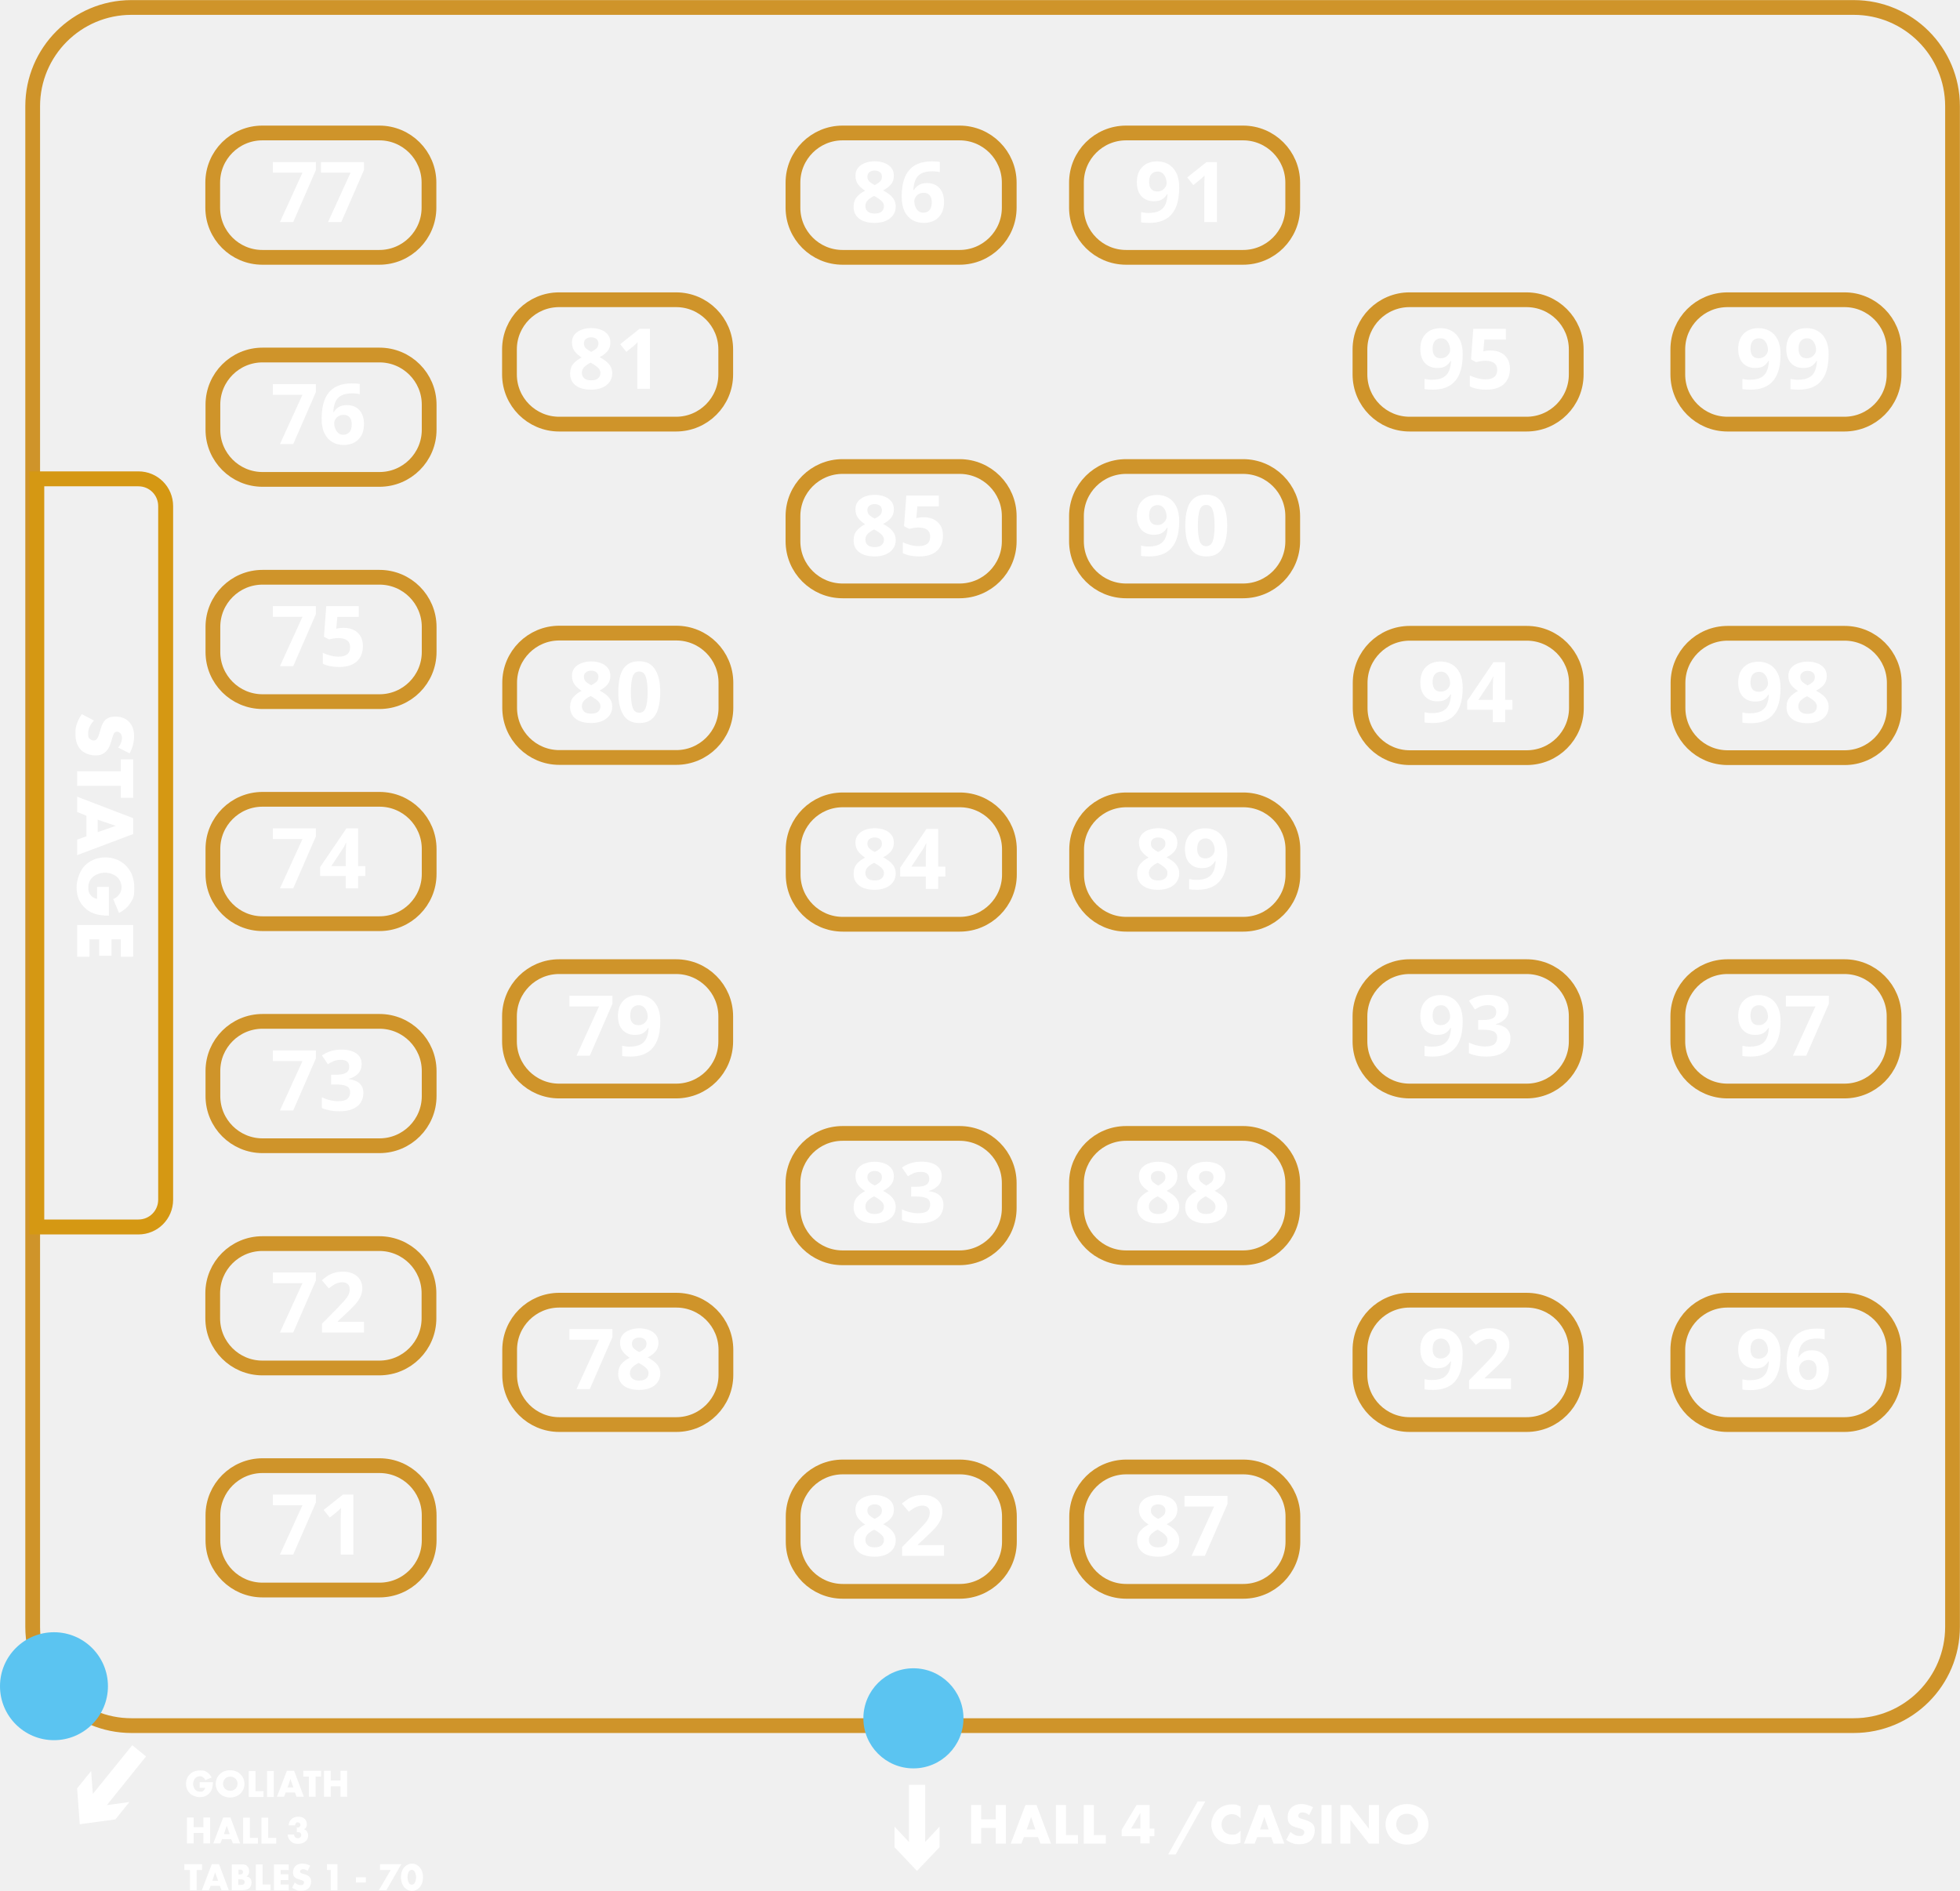
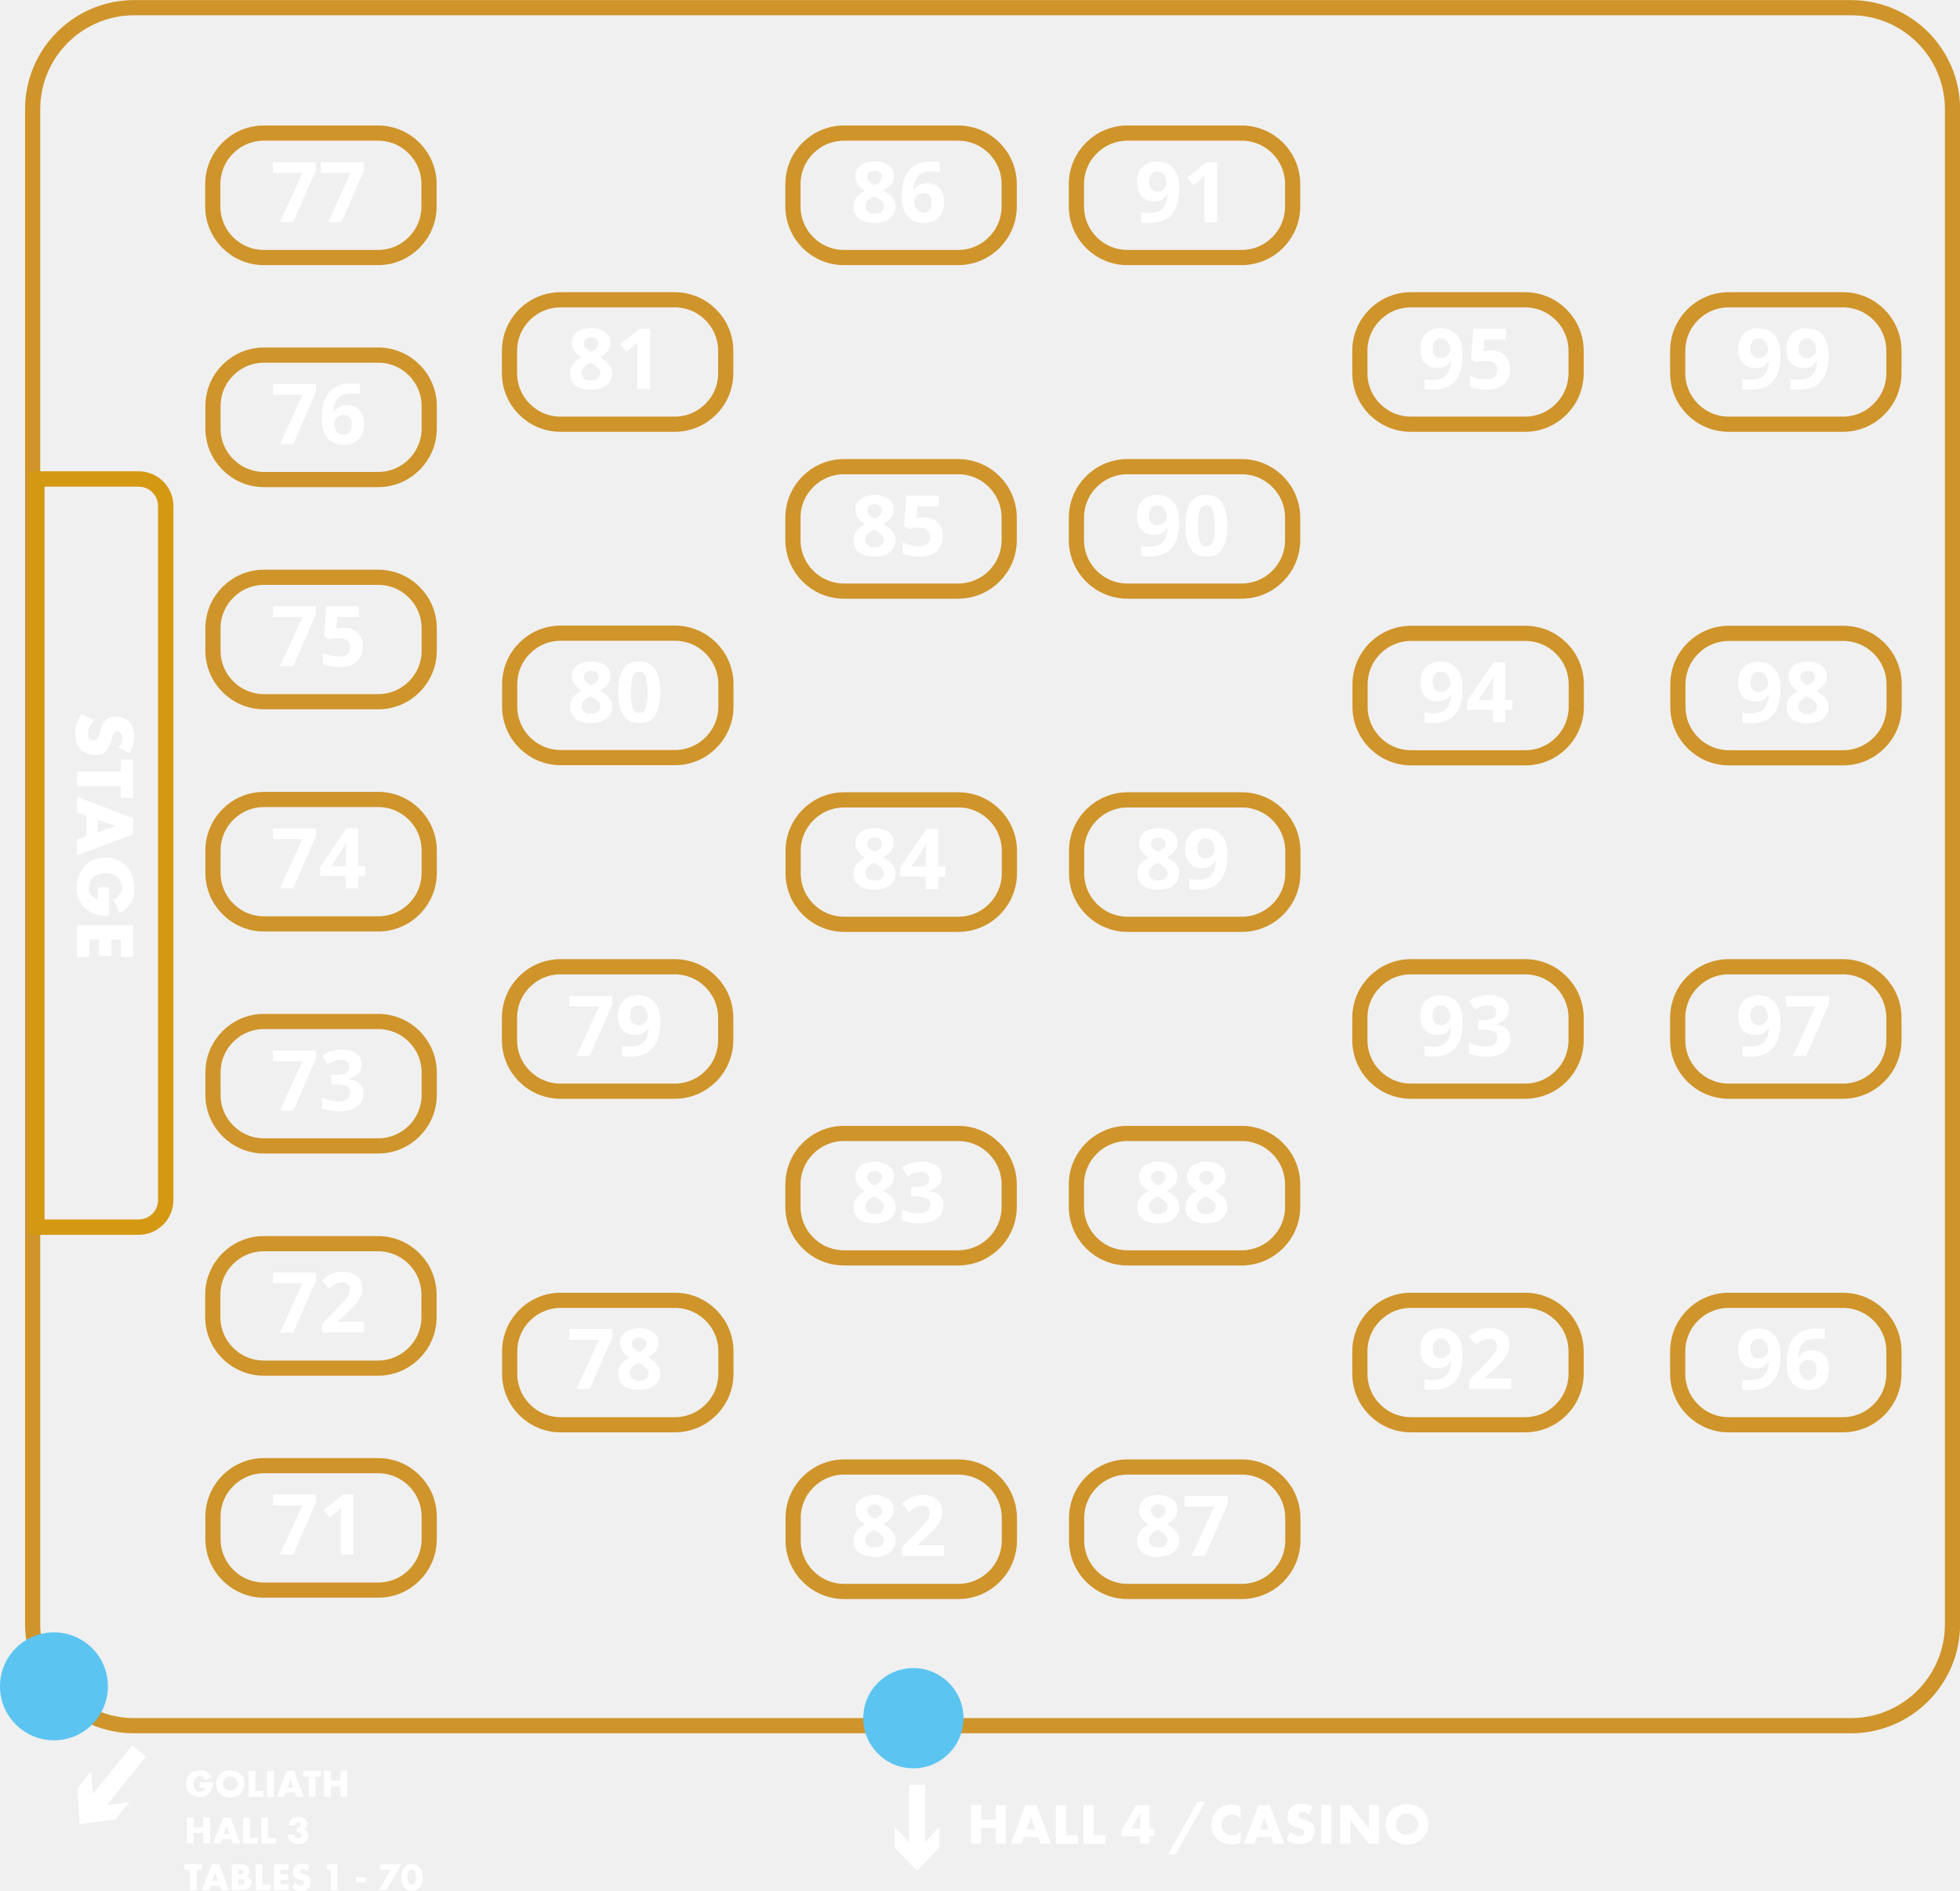
- <svg xmlns="http://www.w3.org/2000/svg" id="Layer_1" version="1.1" viewBox="0 0 1049.5 1012.5">
+ <svg xmlns="http://www.w3.org/2000/svg" id="Layer_1" version="1.1" viewBox="0 0 1020.6 984.6">
  <defs>
    <style>
      .st0 {
        fill: #5bc4f1;
      }

      .st1 {
        stroke: #d59813;
        stroke-miterlimit: 16;
        stroke-width: 8px;
      }

      .st1, .st2 {
        fill: none;
      }

      .st3, .st4 {
        fill: #fff;
      }

      .st5, .st4 {
        isolation: isolate;
+       }
+ 
+       .st4 {
+         font-family: FuturaPT-Bold, 'Futura PT';
+         font-size: 43.8px;
+         font-weight: 700;
      }

      .st2 {
        stroke: #cf942a;
        stroke-linecap: round;
        stroke-linejoin: round;
        stroke-width: 7.9px;
      }
- 
-       .st4 {
-         font-family: FuturaPT-Bold, 'Futura PT';
-         font-size: 45px;
-         font-weight: 700;
-       }
    </style>
  </defs>
-   <g id="Layer_11" data-name="Layer_1">
-     <g>
-       <path class="st3" d="M525.4,974.2h7.8v-7.7h5.4v20.7h-5.4v-8.4h-7.8v8.4h-5.4v-20.7h5.4v7.7Z" />
-       <path class="st3" d="M555.8,983.7h-7.5l-1.4,3.5h-5.7l7.9-20.7h5.9l7.8,20.7h-5.7l-1.3-3.5ZM554.4,979.6l-2.3-6.7-2.3,6.7h4.6Z" />
-       <path class="st3" d="M570.8,966.5v16.1h6.4v4.6h-11.8v-20.7h5.4,0Z" />
-       <path class="st3" d="M585.7,966.5v16.1h6.4v4.6h-11.8v-20.7h5.4,0Z" />
-       <path class="st3" d="M615.6,979.1h2.5v4.1h-2.5v3.9h-5v-3.9h-10v-3.4l8-13.3h7v12.7h0ZM610.6,979.1v-8.4l-4.9,8.4h4.9Z" />
-       <path class="st3" d="M641.3,964.6h4.1l-15.9,28.4h-4l15.8-28.4h0Z" />
-       <path class="st3" d="M664.4,986.6c-2.1.8-3.3,1-4.7,1-3.6,0-6.3-1.4-8-3.1-2-2-3.1-4.8-3.1-7.5s1.3-5.7,3.1-7.6,4.6-3.2,7.8-3.2,2.6.2,4.8,1.1v6.4c-1.7-2.1-3.8-2.3-4.7-2.3-1.5,0-2.7.5-3.7,1.4-1.3,1.2-1.8,2.8-1.8,4.2s.6,3,1.7,4c.9.8,2.3,1.4,3.8,1.4s2.8,0,4.7-2.2v6.4h.1Z" />
-       <path class="st3" d="M680.7,983.7h-7.5l-1.4,3.5h-5.7l7.9-20.7h5.9l7.8,20.7h-5.7l-1.3-3.5ZM679.3,979.6l-2.3-6.7-2.3,6.7h4.6Z" />
-       <path class="st3" d="M691.1,981c1.1,1.1,2.9,2.1,4.7,2.1s1.7-.3,2.1-.7c.3-.3.5-.8.5-1.3s-.2-.9-.6-1.2c-.5-.5-1.3-.7-2.7-1.1l-1.4-.4c-.9-.3-2.1-.7-3-1.7-1.1-1.1-1.2-2.6-1.2-3.7,0-2.5,1-4.1,1.9-5s2.8-2,5.3-2,4.4.7,6.4,1.7l-2.1,4.2c-1.6-1.3-2.8-1.4-3.5-1.4s-1.2,0-1.8.6c-.3.3-.5.7-.5,1.1s0,.7.3.9c.2.2.5.6,1.8.9l1.6.5c1.3.4,2.7.9,3.8,2s1.3,2.3,1.3,3.7-.5,3.7-2,5.2-3.9,2.1-6.1,2.1-2.5,0-4.1-.7c-.3,0-1.6-.6-3.1-1.6l2.3-4.3h0Z" />
-       <path class="st3" d="M713,966.5v20.7h-5.4v-20.7h5.4Z" />
-       <path class="st3" d="M717.7,987.2v-20.7h5.4l9.9,12.7v-12.7h5.4v20.7h-5.4l-9.9-12.7v12.7h-5.4Z" />
-       <path class="st3" d="M761.6,984.6c-2.1,2-5.1,3.1-8.2,3.1s-6-1.1-8.2-3.1c-2.2-2.1-3.3-5-3.3-7.7s1.1-5.7,3.3-7.8c2.1-2,5.1-3.1,8.2-3.1s6,1.1,8.2,3.1c2.2,2.1,3.3,5,3.3,7.8s-1.1,5.6-3.3,7.7ZM749.2,972.9c-1.1,1.1-1.6,2.6-1.6,4.1s.9,3.1,1.6,3.8c1,1,2.4,1.6,4.2,1.6s3.2-.7,4.2-1.6c1-1,1.7-2.4,1.7-4s-.7-3-1.7-4-2.7-1.6-4.2-1.6-3.1.5-4.2,1.6h0Z" />
-     </g>
-     <polygon class="st3" points="503.1 989.1 503.1 978.1 495.4 986.3 495.4 955.7 486.7 955.7 486.7 986.3 479 978.1 479 989.1 491 1001.8 503.1 989.1" />
-     <rect class="st2" x="17.5" y="4" width="1028" height="920" rx="52.9" ry="52.9" />
+   <g id="Layer_11">
+     <g>
+       <path class="st3" d="M510.9,947.4h7.6v-7.5h5.3v20.1h-5.3v-8.2h-7.6v8.2h-5.3v-20.1h5.3v7.5Z" />
+       <path class="st3" d="M540.5,956.6h-7.3l-1.4,3.4h-5.5l7.7-20.1h5.7l7.6,20.1h-5.5l-1.3-3.4ZM539.1,952.6l-2.2-6.5-2.2,6.5h4.5Z" />
+       <path class="st3" d="M555.1,939.9v15.7h6.2v4.5h-11.5v-20.1h5.3,0Z" />
+       <path class="st3" d="M569.5,939.9v15.7h6.2v4.5h-11.5v-20.1h5.3,0Z" />
+       <path class="st3" d="M598.6,952.2h2.4v4h-2.4v3.8h-4.9v-3.8h-9.7v-3.3l7.8-12.9h6.8v12.3h0ZM593.8,952.2v-8.2l-4.8,8.2h4.8Z" />
+       <path class="st3" d="M623.6,938.1h4l-15.5,27.6h-3.9l15.4-27.6h0Z" />
+       <path class="st3" d="M646.1,959.5c-2,.8-3.2,1-4.6,1-3.5,0-6.1-1.4-7.8-3-1.9-1.9-3-4.7-3-7.3s1.3-5.5,3-7.4,4.5-3.1,7.6-3.1,2.5.2,4.7,1.1v6.2c-1.7-2-3.7-2.2-4.6-2.2-1.5,0-2.6.5-3.6,1.4-1.3,1.2-1.8,2.7-1.8,4.1s.6,2.9,1.7,3.9c.9.8,2.2,1.4,3.7,1.4s2.7,0,4.6-2.1v6.2h0Z" />
+       <path class="st3" d="M661.9,956.6h-7.3l-1.4,3.4h-5.5l7.7-20.1h5.7l7.6,20.1h-5.5l-1.3-3.4ZM660.6,952.6l-2.2-6.5-2.2,6.5h4.5Z" />
+       <path class="st3" d="M672,954c1.1,1.1,2.8,2,4.6,2s1.7-.3,2-.7c.3-.3.5-.8.5-1.3s-.2-.9-.6-1.2c-.5-.5-1.3-.7-2.6-1.1l-1.4-.4c-.9-.3-2-.7-2.9-1.7-1.1-1.1-1.2-2.5-1.2-3.6,0-2.4,1-4,1.8-4.9s2.7-1.9,5.2-1.9,4.3.7,6.2,1.7l-2,4.1c-1.6-1.3-2.7-1.4-3.4-1.4s-1.2,0-1.8.6-.5.7-.5,1.1,0,.7.3.9c.2.2.5.6,1.8.9l1.6.5c1.3.4,2.6.9,3.7,1.9s1.3,2.2,1.3,3.6-.5,3.6-1.9,5.1-3.8,2-5.9,2-2.4,0-4-.7c-.3,0-1.6-.6-3-1.6l2.2-4.2h0Z" />
+       <path class="st3" d="M693.3,939.9v20.1h-5.3v-20.1h5.3Z" />
+       <path class="st3" d="M697.9,960v-20.1h5.3l9.6,12.3v-12.3h5.3v20.1h-5.3l-9.6-12.3v12.3h-5.3Z" />
+       <path class="st3" d="M740.6,957.5c-2,1.9-5,3-8,3s-5.8-1.1-8-3c-2.1-2-3.2-4.9-3.2-7.5s1.1-5.5,3.2-7.6c2-1.9,5-3,8-3s5.8,1.1,8,3c2.1,2,3.2,4.9,3.2,7.6s-1.1,5.4-3.2,7.5ZM728.5,946.1c-1.1,1.1-1.6,2.5-1.6,4s.9,3,1.6,3.7c1,1,2.3,1.6,4.1,1.6s3.1-.7,4.1-1.6c1-1,1.7-2.3,1.7-3.9s-.7-2.9-1.7-3.9-2.6-1.6-4.1-1.6-3,.5-4.1,1.6h0Z" />
+     </g>
+     <polygon class="st3" points="489.2 961.9 489.2 951.2 481.7 959.2 481.7 929.4 473.3 929.4 473.3 959.2 465.8 951.2 465.8 961.9 477.5 974.2 489.2 961.9" />
+     <rect class="st2" x="17" y="4" width="999.7" height="894.6" rx="52.9" ry="52.9" />
    <g id="Table-99">
-       <rect class="st2" x="898.4" y="160.5" width="115.8" height="66.6" rx="26.6" ry="26.6" />
-       <g class="st5">
-         <text class="st4" transform="translate(929.3 208.2)">
-           <tspan x="0" y="0">99</tspan>
-         </text>
+       <rect class="st2" x="873.6" y="156.1" width="112.6" height="64.8" rx="26.6" ry="26.6" />
+       <g class="st5">
+         <g class="st5">
+           <text class="st4" transform="translate(903.7 202.5)">
+             <tspan x="0" y="0">99</tspan>
+           </text>
+         </g>
      </g>
    </g>
    <g id="Table-98">
-       <rect class="st2" x="898.5" y="339.1" width="115.8" height="66.6" rx="26.6" ry="26.6" />
-       <g class="st5">
-         <text class="st4" transform="translate(929.3 386.8)">
-           <tspan x="0" y="0">98</tspan>
-         </text>
+       <rect class="st2" x="873.7" y="329.8" width="112.6" height="64.8" rx="26.6" ry="26.6" />
+       <g class="st5">
+         <g class="st5">
+           <text class="st4" transform="translate(903.7 376.2)">
+             <tspan x="0" y="0">98</tspan>
+           </text>
+         </g>
      </g>
    </g>
    <g id="Table-97">
-       <rect class="st2" x="898.4" y="517.6" width="115.8" height="66.6" rx="26.6" ry="26.6" />
-       <g class="st5">
-         <text class="st4" transform="translate(929.3 565.3)">
-           <tspan x="0" y="0">97</tspan>
-         </text>
+       <rect class="st2" x="873.6" y="503.4" width="112.6" height="64.8" rx="26.6" ry="26.6" />
+       <g class="st5">
+         <g class="st5">
+           <text class="st4" transform="translate(903.7 549.8)">
+             <tspan x="0" y="0">97</tspan>
+           </text>
+         </g>
      </g>
    </g>
    <g id="Table-96">
-       <rect class="st2" x="898.4" y="696.2" width="115.8" height="66.6" rx="26.6" ry="26.6" />
-       <g class="st5">
-         <text class="st4" transform="translate(929.3 743.9)">
-           <tspan x="0" y="0">96</tspan>
-         </text>
+       <rect class="st2" x="873.6" y="677.1" width="112.6" height="64.8" rx="26.6" ry="26.6" />
+       <g class="st5">
+         <g class="st5">
+           <text class="st4" transform="translate(903.7 723.4)">
+             <tspan x="0" y="0">96</tspan>
+           </text>
+         </g>
      </g>
    </g>
    <g id="Table-95">
-       <rect class="st2" x="728.2" y="160.5" width="115.8" height="66.6" rx="26.6" ry="26.6" />
-       <g class="st5">
-         <text class="st4" transform="translate(759.1 208.2)">
-           <tspan x="0" y="0">95</tspan>
-         </text>
+       <rect class="st2" x="708.1" y="156.1" width="112.6" height="64.8" rx="26.6" ry="26.6" />
+       <g class="st5">
+         <g class="st5">
+           <text class="st4" transform="translate(738.2 202.5)">
+             <tspan x="0" y="0">95</tspan>
+           </text>
+         </g>
      </g>
    </g>
    <g id="Table-94">
-       <rect class="st2" x="728.3" y="339.1" width="115.8" height="66.6" rx="26.6" ry="26.6" />
-       <g class="st5">
-         <text class="st4" transform="translate(759.1 386.7)">
-           <tspan x="0" y="0">94</tspan>
-         </text>
+       <rect class="st2" x="708.2" y="329.8" width="112.6" height="64.8" rx="26.6" ry="26.6" />
+       <g class="st5">
+         <g class="st5">
+           <text class="st4" transform="translate(738.2 376.1)">
+             <tspan x="0" y="0">94</tspan>
+           </text>
+         </g>
      </g>
    </g>
    <g id="Table-93">
-       <rect class="st2" x="728.2" y="517.6" width="115.8" height="66.6" rx="26.6" ry="26.6" />
-       <g class="st5">
-         <text class="st4" transform="translate(759.1 565.3)">
-           <tspan x="0" y="0">93</tspan>
-         </text>
+       <rect class="st2" x="708.1" y="503.4" width="112.6" height="64.8" rx="26.6" ry="26.6" />
+       <g class="st5">
+         <g class="st5">
+           <text class="st4" transform="translate(738.2 549.8)">
+             <tspan x="0" y="0">93</tspan>
+           </text>
+         </g>
      </g>
    </g>
    <g id="Table-92">
-       <rect class="st2" x="728.2" y="696.2" width="115.8" height="66.6" rx="26.6" ry="26.6" />
-       <g class="st5">
-         <text class="st4" transform="translate(759.1 743.8)">
-           <tspan x="0" y="0">92</tspan>
-         </text>
+       <rect class="st2" x="708.1" y="677.1" width="112.6" height="64.8" rx="26.6" ry="26.6" />
+       <g class="st5">
+         <g class="st5">
+           <text class="st4" transform="translate(738.2 723.3)">
+             <tspan x="0" y="0">92</tspan>
+           </text>
+         </g>
      </g>
    </g>
    <g id="Table-91">
-       <rect class="st2" x="576.4" y="71.2" width="115.8" height="66.6" rx="26.6" ry="26.6" />
-       <g class="st5">
-         <text class="st4" transform="translate(607.3 118.9)">
-           <tspan x="0" y="0">91</tspan>
-         </text>
+       <rect class="st2" x="560.5" y="69.3" width="112.6" height="64.8" rx="26.6" ry="26.6" />
+       <g class="st5">
+         <g class="st5">
+           <text class="st4" transform="translate(590.6 115.7)">
+             <tspan x="0" y="0">91</tspan>
+           </text>
+         </g>
      </g>
    </g>
    <g id="Table-90">
-       <rect class="st2" x="576.4" y="249.8" width="115.8" height="66.6" rx="26.6" ry="26.6" />
-       <g class="st5">
-         <text class="st4" transform="translate(607.3 297.5)">
-           <tspan x="0" y="0">90</tspan>
-         </text>
+       <rect class="st2" x="560.5" y="243" width="112.6" height="64.8" rx="26.6" ry="26.6" />
+       <g class="st5">
+         <g class="st5">
+           <text class="st4" transform="translate(590.6 289.4)">
+             <tspan x="0" y="0">90</tspan>
+           </text>
+         </g>
      </g>
    </g>
    <g id="Table-89">
-       <rect class="st2" x="576.5" y="428.3" width="115.8" height="66.6" rx="26.6" ry="26.6" />
-       <g class="st5">
-         <text class="st4" transform="translate(607.3 476)">
-           <tspan x="0" y="0">89</tspan>
-         </text>
+       <rect class="st2" x="560.6" y="416.5" width="112.6" height="64.8" rx="26.6" ry="26.6" />
+       <g class="st5">
+         <g class="st5">
+           <text class="st4" transform="translate(590.6 462.9)">
+             <tspan x="0" y="0">89</tspan>
+           </text>
+         </g>
      </g>
    </g>
    <g id="Table-88">
-       <rect class="st2" x="576.4" y="606.9" width="115.8" height="66.6" rx="26.6" ry="26.6" />
-       <g class="st5">
-         <text class="st4" transform="translate(607.3 654.6)">
-           <tspan x="0" y="0">88</tspan>
-         </text>
+       <rect class="st2" x="560.5" y="590.2" width="112.6" height="64.8" rx="26.6" ry="26.6" />
+       <g class="st5">
+         <g class="st5">
+           <text class="st4" transform="translate(590.6 636.6)">
+             <tspan x="0" y="0">88</tspan>
+           </text>
+         </g>
      </g>
    </g>
    <g id="Table-87">
-       <rect class="st2" x="576.5" y="785.5" width="115.8" height="66.6" rx="26.6" ry="26.6" />
-       <g class="st5">
-         <text class="st4" transform="translate(607.3 833.1)">
-           <tspan x="0" y="0">87</tspan>
-         </text>
+       <rect class="st2" x="560.6" y="763.9" width="112.6" height="64.8" rx="26.6" ry="26.6" />
+       <g class="st5">
+         <g class="st5">
+           <text class="st4" transform="translate(590.6 810.2)">
+             <tspan x="0" y="0">87</tspan>
+           </text>
+         </g>
      </g>
    </g>
    <g id="Table-86">
-       <rect class="st2" x="424.6" y="71.2" width="115.8" height="66.6" rx="26.6" ry="26.6" />
-       <g class="st5">
-         <text class="st4" transform="translate(455.5 118.9)">
-           <tspan x="0" y="0">86</tspan>
-         </text>
+       <rect class="st2" x="412.9" y="69.3" width="112.6" height="64.8" rx="26.6" ry="26.6" />
+       <g class="st5">
+         <g class="st5">
+           <text class="st4" transform="translate(442.9 115.7)">
+             <tspan x="0" y="0">86</tspan>
+           </text>
+         </g>
      </g>
    </g>
    <g id="Table-85">
-       <rect class="st2" x="424.6" y="249.8" width="115.8" height="66.6" rx="26.6" ry="26.6" />
-       <g class="st5">
-         <text class="st4" transform="translate(455.5 297.5)">
-           <tspan x="0" y="0">85</tspan>
-         </text>
+       <rect class="st2" x="412.9" y="243" width="112.6" height="64.8" rx="26.6" ry="26.6" />
+       <g class="st5">
+         <g class="st5">
+           <text class="st4" transform="translate(442.9 289.4)">
+             <tspan x="0" y="0">85</tspan>
+           </text>
+         </g>
      </g>
    </g>
    <g id="Table-84">
-       <rect class="st2" x="424.7" y="428.3" width="115.8" height="66.6" rx="26.6" ry="26.6" />
-       <g class="st5">
-         <text class="st4" transform="translate(455.5 476)">
-           <tspan x="0" y="0">84</tspan>
-         </text>
+       <rect class="st2" x="413" y="416.5" width="112.6" height="64.8" rx="26.6" ry="26.6" />
+       <g class="st5">
+         <g class="st5">
+           <text class="st4" transform="translate(442.9 462.9)">
+             <tspan x="0" y="0">84</tspan>
+           </text>
+         </g>
      </g>
    </g>
    <g id="Table-83">
-       <rect class="st2" x="424.6" y="606.9" width="115.8" height="66.6" rx="26.6" ry="26.6" />
-       <g class="st5">
-         <text class="st4" transform="translate(455.5 654.6)">
-           <tspan x="0" y="0">83</tspan>
-         </text>
+       <rect class="st2" x="412.9" y="590.2" width="112.6" height="64.8" rx="26.6" ry="26.6" />
+       <g class="st5">
+         <g class="st5">
+           <text class="st4" transform="translate(442.9 636.6)">
+             <tspan x="0" y="0">83</tspan>
+           </text>
+         </g>
      </g>
    </g>
    <g id="Table-82">
-       <rect class="st2" x="424.7" y="785.5" width="115.8" height="66.6" rx="26.6" ry="26.6" />
-       <g class="st5">
-         <text class="st4" transform="translate(455.5 833.1)">
-           <tspan x="0" y="0">82</tspan>
-         </text>
+       <rect class="st2" x="413" y="763.9" width="112.6" height="64.8" rx="26.6" ry="26.6" />
+       <g class="st5">
+         <g class="st5">
+           <text class="st4" transform="translate(442.9 810.2)">
+             <tspan x="0" y="0">82</tspan>
+           </text>
+         </g>
      </g>
    </g>
    <g id="Table-81">
-       <rect class="st2" x="272.8" y="160.5" width="115.8" height="66.6" rx="26.6" ry="26.6" />
-       <g class="st5">
-         <text class="st4" transform="translate(303.7 208.2)">
-           <tspan x="0" y="0">81</tspan>
-         </text>
+       <rect class="st2" x="265.3" y="156.1" width="112.6" height="64.8" rx="26.6" ry="26.6" />
+       <g class="st5">
+         <g class="st5">
+           <text class="st4" transform="translate(295.3 202.5)">
+             <tspan x="0" y="0">81</tspan>
+           </text>
+         </g>
      </g>
    </g>
    <g id="Table-80">
-       <rect class="st2" x="272.9" y="339" width="115.8" height="66.6" rx="26.6" ry="26.6" />
-       <g class="st5">
-         <text class="st4" transform="translate(303.7 386.7)">
-           <tspan x="0" y="0">80</tspan>
-         </text>
+       <rect class="st2" x="265.4" y="329.7" width="112.6" height="64.8" rx="26.6" ry="26.6" />
+       <g class="st5">
+         <g class="st5">
+           <text class="st4" transform="translate(295.3 376.1)">
+             <tspan x="0" y="0">80</tspan>
+           </text>
+         </g>
      </g>
    </g>
    <g id="Table-79">
-       <rect class="st2" x="272.8" y="517.6" width="115.8" height="66.6" rx="26.6" ry="26.6" />
-       <g class="st5">
-         <text class="st4" transform="translate(303.7 565.3)">
-           <tspan x="0" y="0">79</tspan>
-         </text>
+       <rect class="st2" x="265.3" y="503.4" width="112.6" height="64.8" rx="26.6" ry="26.6" />
+       <g class="st5">
+         <g class="st5">
+           <text class="st4" transform="translate(295.3 549.8)">
+             <tspan x="0" y="0">79</tspan>
+           </text>
+         </g>
      </g>
    </g>
    <g id="Table-78">
-       <rect class="st2" x="272.9" y="696.2" width="115.8" height="66.6" rx="26.6" ry="26.6" />
-       <g class="st5">
-         <text class="st4" transform="translate(303.7 743.8)">
-           <tspan x="0" y="0">78</tspan>
-         </text>
+       <rect class="st2" x="265.4" y="677.1" width="112.6" height="64.8" rx="26.6" ry="26.6" />
+       <g class="st5">
+         <g class="st5">
+           <text class="st4" transform="translate(295.3 723.3)">
+             <tspan x="0" y="0">78</tspan>
+           </text>
+         </g>
      </g>
    </g>
    <g id="Table-77">
-       <rect class="st2" x="113.9" y="71.2" width="115.8" height="66.6" rx="26.6" ry="26.6" />
-       <g class="st5">
-         <text class="st4" transform="translate(144.9 118.9)">
-           <tspan x="0" y="0">77</tspan>
-         </text>
+       <rect class="st2" x="110.8" y="69.3" width="112.6" height="64.8" rx="26.6" ry="26.6" />
+       <g class="st5">
+         <g class="st5">
+           <text class="st4" transform="translate(140.9 115.7)">
+             <tspan x="0" y="0">77</tspan>
+           </text>
+         </g>
      </g>
    </g>
    <g id="Table-76">
-       <rect class="st2" x="114" y="190.1" width="115.8" height="66.6" rx="26.6" ry="26.6" />
-       <g class="st5">
-         <text class="st4" transform="translate(144.9 237.8)">
-           <tspan x="0" y="0">76</tspan>
-         </text>
+       <rect class="st2" x="110.9" y="184.9" width="112.6" height="64.8" rx="26.6" ry="26.6" />
+       <g class="st5">
+         <g class="st5">
+           <text class="st4" transform="translate(140.9 231.3)">
+             <tspan x="0" y="0">76</tspan>
+           </text>
+         </g>
      </g>
    </g>
    <g id="Table-75">
-       <rect class="st2" x="114" y="309.1" width="115.8" height="66.6" rx="26.6" ry="26.6" />
-       <g class="st5">
-         <text class="st4" transform="translate(144.9 356.7)">
-           <tspan x="0" y="0">75</tspan>
-         </text>
+       <rect class="st2" x="110.9" y="300.6" width="112.6" height="64.8" rx="26.6" ry="26.6" />
+       <g class="st5">
+         <g class="st5">
+           <text class="st4" transform="translate(140.9 346.9)">
+             <tspan x="0" y="0">75</tspan>
+           </text>
+         </g>
      </g>
    </g>
    <g id="Table-74">
-       <rect class="st2" x="114" y="428" width="115.8" height="66.6" rx="26.6" ry="26.6" />
-       <g class="st5">
-         <text class="st4" transform="translate(144.9 475.7)">
-           <tspan x="0" y="0">74</tspan>
-         </text>
+       <rect class="st2" x="110.9" y="416.3" width="112.6" height="64.8" rx="26.6" ry="26.6" />
+       <g class="st5">
+         <g class="st5">
+           <text class="st4" transform="translate(140.9 462.6)">
+             <tspan x="0" y="0">74</tspan>
+           </text>
+         </g>
      </g>
    </g>
    <g id="Table-73">
-       <rect class="st2" x="114" y="546.9" width="115.8" height="66.6" rx="26.6" ry="26.6" />
-       <g class="st5">
-         <text class="st4" transform="translate(144.9 594.6)">
-           <tspan x="0" y="0">73</tspan>
-         </text>
+       <rect class="st2" x="110.9" y="531.9" width="112.6" height="64.8" rx="26.6" ry="26.6" />
+       <g class="st5">
+         <g class="st5">
+           <text class="st4" transform="translate(140.9 578.3)">
+             <tspan x="0" y="0">73</tspan>
+           </text>
+         </g>
      </g>
    </g>
    <g id="Table-72">
-       <rect class="st2" x="113.9" y="665.9" width="115.8" height="66.6" rx="26.6" ry="26.6" />
-       <g class="st5">
-         <text class="st4" transform="translate(144.9 713.5)">
-           <tspan x="0" y="0">72</tspan>
-         </text>
+       <rect class="st2" x="110.8" y="647.6" width="112.6" height="64.8" rx="26.6" ry="26.6" />
+       <g class="st5">
+         <g class="st5">
+           <text class="st4" transform="translate(140.9 693.9)">
+             <tspan x="0" y="0">72</tspan>
+           </text>
+         </g>
      </g>
    </g>
    <g id="Table-71">
-       <rect class="st2" x="114" y="784.8" width="115.8" height="66.6" rx="26.6" ry="26.6" />
-       <g class="st5">
-         <text class="st4" transform="translate(144.9 832.4)">
-           <tspan x="0" y="0">71</tspan>
-         </text>
-       </g>
-     </g>
-     <circle id="entrance-main" class="st0" cx="28.9" cy="902.9" r="28.9" />
-     <g>
-       <path class="st3" d="M50.3,385.8c-1.6,1.7-3.1,4.2-3.1,6.9s.5,2.5,1,3c.5.4,1.1.8,1.9.8s1.3-.2,1.8-.9c.7-.8,1-1.9,1.6-3.9l.6-2c.4-1.3,1.1-3.1,2.4-4.3,1.7-1.5,3.8-1.7,5.3-1.7,3.7,0,5.9,1.4,7.2,2.7,1.5,1.5,2.8,4,2.8,7.7s-.9,6.4-2.4,9.3l-6.1-3.1c1.8-2.3,2-4.1,2-5.1s-.2-1.8-.9-2.6c-.5-.4-.9-.8-1.6-.8s-.9,0-1.3.4c-.3.2-.8.8-1.3,2.6l-.7,2.4c-.6,1.9-1.3,3.9-3,5.4-1.6,1.5-3.3,1.9-5.4,1.9s-5.4-.7-7.6-2.8c-2.6-2.6-3.1-5.7-3.1-8.9s.2-3.7,1-5.9c.2-.5.9-2.4,2.4-4.5l6.3,3.3h.2Z" />
-       <path class="st3" d="M64.7,420.8h-23.4v-7.8h23.4v-6.4h6.6v20.6h-6.6v-6.4h0Z" />
-       <path class="st3" d="M46.3,447.7v-10.9l-5-2v-8.2l30,11.5v8.5l-30,11.3v-8.3l5-1.8h0ZM52.3,445.6l9.7-3.4-9.7-3.3v6.7Z" />
-       <path class="st3" d="M58.3,474.8v15.5c-5.9,0-10.2-1.2-13.5-4.8-2.9-3.1-3.8-6.7-3.8-10.6s2-9.1,4.5-11.5c2.2-2.2,5.9-4.3,10.8-4.3s8.7,1.9,11.2,4.5c2.5,2.5,4.4,6.3,4.4,11.7s-.6,5.8-2,8.1-3.8,4.3-6.2,5.4l-3.1-7.4c1.4-.5,2.4-1.4,3-2.2,1.1-1.3,1.5-2.7,1.5-4.2s-.7-3.7-2.1-5.1c-1.8-1.8-4.5-2.6-6.9-2.6s-5,1-6.5,2.4-2.3,3.2-2.3,5.5.2,2.9,1.4,4.3c.6.7,1.7,1.6,3.3,1.8v-6.4h6.3Z" />
-       <path class="st3" d="M64.7,512.3v-9.3h-5v8.8h-6.6v-8.8h-5.2v9.3h-6.6v-17h30v17h-6.6Z" />
-     </g>
-     <path class="st1" d="M88.7,271c0-8.1-6.5-14.6-14.6-14.6H19.7v400.6h54.4c8.1,0,14.6-6.5,14.6-14.6v-371.4Z" />
-     <g>
-       <path class="st3" d="M106.8,954.3h7.2c0,2.7-.6,4.7-2.2,6.2-1.5,1.4-3.1,1.8-4.9,1.8s-4.2-.9-5.3-2.1c-1-1-2-2.7-2-5s.9-4,2.1-5.2c1.1-1.1,2.9-2,5.4-2s2.7.3,3.7.9c1.1.7,2,1.8,2.5,2.9l-3.4,1.4c-.2-.6-.6-1.1-1-1.4-.6-.5-1.2-.7-1.9-.7s-1.7.3-2.4,1c-.8.8-1.2,2.1-1.2,3.2s.5,2.3,1.1,3c.7.7,1.5,1.1,2.5,1.1s1.4,0,2-.6c.3-.3.7-.8.9-1.5h-3v-3Z" />
-       <path class="st3" d="M128.7,960.4c-1.4,1.4-3.4,2.1-5.5,2.1s-4.1-.7-5.5-2.1c-1.5-1.4-2.2-3.4-2.2-5.2s.7-3.8,2.2-5.2c1.4-1.4,3.4-2.1,5.5-2.1s4.1.7,5.5,2.1c1.5,1.4,2.2,3.4,2.2,5.2s-.7,3.8-2.2,5.2ZM120.5,952.5c-.7.7-1.1,1.7-1.1,2.7s.6,2.1,1.1,2.6c.7.6,1.6,1.1,2.8,1.1s2.1-.4,2.8-1.1c.6-.6,1.1-1.6,1.1-2.7s-.5-2-1.1-2.7c-.8-.7-1.8-1.1-2.8-1.1s-2.1.4-2.8,1.1h0Z" />
-       <path class="st3" d="M136.8,948.3v10.8h4.3v3.1h-7.9v-13.9h3.6,0Z" />
-       <path class="st3" d="M146.6,948.3v13.9h-3.6v-13.9h3.6Z" />
-       <path class="st3" d="M158,959.8h-5l-.9,2.3h-3.8l5.3-13.9h3.9l5.2,13.9h-3.9l-.9-2.3h0ZM157.1,957.1l-1.6-4.5-1.5,4.5h3.1Z" />
-       <path class="st3" d="M169,951.3v10.8h-3.6v-10.8h-3v-3.1h9.5v3.1h-3,.1Z" />
-       <path class="st3" d="M177.1,953.4h5.2v-5.2h3.6v13.9h-3.6v-5.6h-5.2v5.6h-3.6v-13.9h3.6v5.2Z" />
-     </g>
-     <g>
-       <path class="st3" d="M103.7,978.4h5.2v-5.2h3.6v13.9h-3.6v-5.6h-5.2v5.6h-3.6v-13.9h3.6v5.2Z" />
-       <path class="st3" d="M123.9,984.8h-5l-.9,2.3h-3.8l5.3-13.9h3.9l5.2,13.9h-3.9l-.9-2.3h0ZM123,982.1l-1.6-4.5-1.5,4.5h3.1Z" />
-       <path class="st3" d="M133.8,973.3v10.8h4.3v3.1h-7.9v-13.9h3.6,0Z" />
-       <path class="st3" d="M143.6,973.3v10.8h4.3v3.1h-7.9v-13.9h3.6,0Z" />
-       <path class="st3" d="M157.5,982.4c0,.5.2,1.1.6,1.4.3.3.8.5,1.4.5s1.1-.3,1.4-.6c.3-.4.4-.7.4-1.1,0-.6-.3-1-.5-1.2-.4-.3-.9-.4-1.3-.4h-.6v-2.4c.7,0,1.2,0,1.5-.4s.5-.7.5-1-.2-.8-.4-1-.6-.4-1-.4-.8,0-1,.4c-.3.3-.5.8-.5,1.2h-3.4c0-1.5.7-2.6,1.4-3.2,1-1.1,2.3-1.4,3.7-1.4s2.4.2,3.5,1.2c.7.7,1.1,1.6,1.1,2.7s-.1,1.1-.4,1.7c-.2.5-.6.8-1.1,1.1.9.3,1.4.9,1.6,1.3.4.6.6,1.2.6,2,0,1.5-.6,2.5-1.2,3-.8.7-2.1,1.5-4.1,1.5s-2.8-.3-4-1.4c-.7-.6-1.6-1.8-1.7-3.6h3.7-.2Z" />
-     </g>
-     <g>
-       <path class="st3" d="M105.3,1001.3v10.8h-3.6v-10.8h-3v-3.1h9.5v3.1h-3,.1Z" />
-       <path class="st3" d="M117.8,1009.8h-5l-.9,2.3h-3.8l5.3-13.9h3.9l5.2,13.9h-3.9l-.9-2.3h0ZM116.8,1007.1l-1.6-4.5-1.5,4.5h3.1Z" />
-       <path class="st3" d="M124.1,1012.2v-13.9h5.4c1,0,2.2,0,3,1.1.5.5.9,1.4.9,2.6s-.1,1.1-.4,1.7c-.3.5-.6.9-1.1,1.1.7,0,1.5.4,1.9.8.6.5.9,1.4.9,2.5s-.5,2.2-1,2.7c-.7.8-2.1,1.3-3.8,1.3h-5.8,0ZM127.7,1003.7h.7c.4,0,1,0,1.4-.4.2-.2.3-.6.3-.9s-.1-.7-.3-.9c-.2-.2-.7-.4-1.4-.4h-.7v2.7h0ZM127.7,1009.3h.8c1,0,1.8,0,2.2-.6.2-.2.3-.5.3-.9s-.1-.8-.4-1c-.4-.4-1.3-.5-2.2-.5h-.8v2.9h0Z" />
-       <path class="st3" d="M140.6,998.3v10.8h4.3v3.1h-7.9v-13.9h3.6,0Z" />
-       <path class="st3" d="M154.6,1001.3h-4.3v2.3h4.1v3.1h-4.1v2.4h4.3v3.1h-7.9v-13.9h7.9v3.1h0Z" />
-       <path class="st3" d="M157.8,1008c.8.7,1.9,1.4,3.2,1.4s1.2-.2,1.4-.5c.2-.2.4-.5.4-.9s-.1-.6-.4-.8c-.4-.3-.9-.5-1.8-.7l-.9-.3c-.6-.2-1.4-.5-2-1.1-.7-.8-.8-1.7-.8-2.5,0-1.7.7-2.8,1.3-3.4.7-.7,1.9-1.3,3.6-1.3s3,.4,4.3,1.1l-1.4,2.8c-1.1-.9-1.9-.9-2.4-.9s-.8,0-1.2.4c-.2.2-.4.4-.4.8s0,.4.2.6c.1,0,.4.4,1.2.6l1.1.3c.9.3,1.8.6,2.5,1.4s.9,1.5.9,2.5-.3,2.5-1.3,3.5c-1.2,1.2-2.6,1.4-4.1,1.4s-1.7,0-2.7-.5c-.2,0-1.1-.4-2.1-1.1l1.5-2.9h-.1Z" />
-       <path class="st3" d="M177.1,1001.3h-2v-3.1h5.6v13.9h-3.6v-10.8Z" />
-       <path class="st3" d="M190.6,1005.2h5.3v2.8h-5.3v-2.8Z" />
-       <path class="st3" d="M209.3,1001.3h-5.8v-3.1h11.4l-8,13.9h-4l6.3-10.8h.1Z" />
-       <path class="st3" d="M224.4,1010.9c-1.1,1.1-2.5,1.6-3.8,1.6s-2.7-.5-3.8-1.6c-1.2-1.2-2.1-3.2-2.1-5.7s.8-4.5,2.1-5.7c1.1-1.1,2.5-1.6,3.8-1.6s2.7.5,3.8,1.6c1.2,1.2,2.1,3.2,2.1,5.7s-.8,4.4-2.1,5.7ZM219.4,1001.6c-.8.6-1.2,2.3-1.2,3.6s.4,2.9,1.2,3.6c.3.2.7.4,1.1.4s.8-.2,1.1-.4c.8-.7,1.2-2.4,1.2-3.6s-.5-3-1.2-3.6c-.3-.2-.7-.4-1.1-.4s-.8.2-1.1.4Z" />
-     </g>
-     <polygon class="st3" points="61.8 974.2 69.3 964.9 57.2 966.6 78.2 940.5 70.8 934.5 49.7 960.6 48.8 948.3 41.3 957.6 42.7 976.8 61.8 974.2" />
-     <path class="st0" d="M489.1,946.9c14.8,0,26.8-12,26.8-26.8s-12-26.8-26.8-26.8-26.8,12-26.8,26.8,12,26.8,26.8,26.8" />
+       <rect class="st2" x="110.9" y="763.2" width="112.6" height="64.8" rx="26.6" ry="26.6" />
+       <g class="st5">
+         <g class="st5">
+           <text class="st4" transform="translate(140.9 809.5)">
+             <tspan x="0" y="0">71</tspan>
+           </text>
+         </g>
+       </g>
+     </g>
+     <circle id="entrance-hall5" class="st0" cx="28.1" cy="878.1" r="28.1" />
+     <g>
+       <path class="st3" d="M48.9,375.2c-1.6,1.7-3,4.1-3,6.7s.5,2.4,1,2.9c.5.4,1.1.8,1.8.8s1.3-.2,1.8-.9c.7-.8,1-1.8,1.6-3.8l.6-1.9c.4-1.3,1.1-3,2.3-4.2,1.7-1.5,3.7-1.7,5.2-1.7,3.6,0,5.7,1.4,7,2.6,1.5,1.5,2.7,3.9,2.7,7.5s-.9,6.2-2.3,9l-5.9-3c1.8-2.2,1.9-4,1.9-5s-.2-1.8-.9-2.5c-.5-.4-.9-.8-1.6-.8s-.9,0-1.3.4c-.3.2-.8.8-1.3,2.5l-.7,2.3c-.6,1.8-1.3,3.8-2.9,5.3-1.6,1.5-3.2,1.8-5.3,1.8s-5.3-.7-7.4-2.7c-2.5-2.5-3-5.5-3-8.7s.2-3.6,1-5.7c.2-.5.9-2.3,2.3-4.4l6.1,3.2h.2,0Z" />
+       <path class="st3" d="M62.9,409.3h-22.8v-7.6h22.8v-6.2h6.4v20h-6.4v-6.2h0Z" />
+       <path class="st3" d="M45,435.4v-10.6l-4.9-1.9v-8l29.2,11.2v8.3l-29.2,11v-8.1l4.9-1.8h0ZM50.9,433.4l9.4-3.3-9.4-3.2v6.5h0Z" />
+       <path class="st3" d="M56.7,461.8v15.1c-5.7,0-9.9-1.2-13.1-4.7-2.8-3-3.7-6.5-3.7-10.3s1.9-8.8,4.4-11.2c2.1-2.1,5.7-4.2,10.5-4.2s8.5,1.8,10.9,4.4c2.4,2.4,4.3,6.1,4.3,11.4s-.6,5.6-1.9,7.9-3.7,4.2-6,5.3l-3-7.2c1.4-.5,2.3-1.4,2.9-2.1,1.1-1.3,1.5-2.6,1.5-4.1s-.7-3.6-2-5c-1.8-1.8-4.4-2.5-6.7-2.5s-4.9,1-6.3,2.3-2.2,3.1-2.2,5.3.2,2.8,1.4,4.2c.6.7,1.7,1.6,3.2,1.8v-6.2h6.1,0Z" />
+       <path class="st3" d="M62.9,498.2v-9h-4.9v8.6h-6.4v-8.6h-5.1v9h-6.4v-16.5h29.2v16.5h-6.4Z" />
+     </g>
+     <path class="st1" d="M86.3,263.6c0-7.9-6.3-14.2-14.2-14.2H19.2v389.6h52.9c7.9,0,14.2-6.3,14.2-14.2v-361.2h0Z" />
+     <g>
+       <path class="st3" d="M103.9,928h7c0,2.6-.6,4.6-2.1,6-1.5,1.4-3,1.8-4.8,1.8s-4.1-.9-5.2-2c-1-1-1.9-2.6-1.9-4.9s.9-3.9,2-5.1c1.1-1.1,2.8-1.9,5.3-1.9s2.6.3,3.6.9c1.1.7,1.9,1.8,2.4,2.8l-3.3,1.4c-.2-.6-.6-1.1-1-1.4-.6-.5-1.2-.7-1.8-.7s-1.7.3-2.3,1c-.8.8-1.2,2-1.2,3.1s.5,2.2,1.1,2.9c.7.7,1.5,1.1,2.4,1.1s1.4,0,1.9-.6c.3-.3.7-.8.9-1.5h-2.9v-2.9h0Z" />
+       <path class="st3" d="M125.2,934c-1.4,1.4-3.3,2-5.3,2s-4-.7-5.3-2c-1.5-1.4-2.1-3.3-2.1-5.1s.7-3.7,2.1-5.1c1.4-1.4,3.3-2,5.3-2s4,.7,5.3,2c1.5,1.4,2.1,3.3,2.1,5.1s-.7,3.7-2.1,5.1ZM117.2,926.3c-.7.7-1.1,1.7-1.1,2.6s.6,2,1.1,2.5c.7.6,1.6,1.1,2.7,1.1s2-.4,2.7-1.1c.6-.6,1.1-1.6,1.1-2.6s-.5-1.9-1.1-2.6c-.8-.7-1.8-1.1-2.7-1.1s-2,.4-2.7,1.1h0Z" />
+       <path class="st3" d="M133,922.2v10.5h4.2v3h-7.7v-13.5h3.5,0Z" />
+       <path class="st3" d="M142.6,922.2v13.5h-3.5v-13.5h3.5Z" />
+       <path class="st3" d="M153.6,933.4h-4.9l-.9,2.2h-3.7l5.2-13.5h3.8l5.1,13.5h-3.8l-.9-2.2h0ZM152.8,930.8l-1.6-4.4-1.5,4.4h3Z" />
+       <path class="st3" d="M164.3,925.1v10.5h-3.5v-10.5h-2.9v-3h9.2v3h-2.9,0Z" />
+       <path class="st3" d="M172.2,927.2h5.1v-5.1h3.5v13.5h-3.5v-5.4h-5.1v5.4h-3.5v-13.5h3.5v5.1Z" />
+     </g>
+     <g>
+       <path class="st3" d="M100.8,951.5h5.1v-5.1h3.5v13.5h-3.5v-5.4h-5.1v5.4h-3.5v-13.5h3.5v5.1Z" />
+       <path class="st3" d="M120.5,957.7h-4.9l-.9,2.2h-3.7l5.2-13.5h3.8l5.1,13.5h-3.8l-.9-2.2h0ZM119.6,955.1l-1.6-4.4-1.5,4.4h3Z" />
+       <path class="st3" d="M130.1,946.5v10.5h4.2v3h-7.7v-13.5h3.5,0Z" />
+       <path class="st3" d="M139.6,946.5v10.5h4.2v3h-7.7v-13.5h3.5,0Z" />
+       <path class="st3" d="M153.2,955.4c0,.5.2,1.1.6,1.4.3.3.8.5,1.4.5s1.1-.3,1.4-.6c.3-.4.4-.7.4-1.1,0-.6-.3-1-.5-1.2-.4-.3-.9-.4-1.3-.4h-.6v-2.3c.7,0,1.2,0,1.5-.4s.5-.7.5-1-.2-.8-.4-1-.6-.4-1-.4-.8,0-1,.4c-.3.3-.5.8-.5,1.2h-3.3c0-1.5.7-2.5,1.4-3.1,1-1.1,2.2-1.4,3.6-1.4s2.3.2,3.4,1.2c.7.7,1.1,1.6,1.1,2.6s0,1.1-.4,1.7c-.2.5-.6.8-1.1,1.1.9.3,1.4.9,1.6,1.3.4.6.6,1.2.6,1.9,0,1.5-.6,2.4-1.2,2.9-.8.7-2,1.5-4,1.5s-2.7-.3-3.9-1.4c-.7-.6-1.6-1.8-1.7-3.5h3.6-.2Z" />
+     </g>
+     <g>
+       <path class="st3" d="M102.4,973.7v10.5h-3.5v-10.5h-2.9v-3h9.2v3h-2.9,0Z" />
+       <path class="st3" d="M114.6,982h-4.9l-.9,2.2h-3.7l5.2-13.5h3.8l5.1,13.5h-3.8l-.9-2.2h0ZM113.6,979.4l-1.6-4.4-1.5,4.4h3Z" />
+       <path class="st3" d="M120.7,984.3v-13.5h5.3c1,0,2.1,0,2.9,1.1.5.5.9,1.4.9,2.5s0,1.1-.4,1.7c-.3.5-.6.9-1.1,1.1.7,0,1.5.4,1.8.8.6.5.9,1.4.9,2.4s-.5,2.1-1,2.6c-.7.8-2,1.3-3.7,1.3h-5.6,0ZM124.2,976.1h.7c.4,0,1,0,1.4-.4s.3-.6.3-.9,0-.7-.3-.9-.7-.4-1.4-.4h-.7v2.6h0ZM124.2,981.5h.8c1,0,1.8,0,2.1-.6.2-.2.3-.5.3-.9s0-.8-.4-1c-.4-.4-1.3-.5-2.1-.5h-.8v2.8h0Z" />
+       <path class="st3" d="M136.7,970.8v10.5h4.2v3h-7.7v-13.5h3.5,0Z" />
+       <path class="st3" d="M150.3,973.7h-4.2v2.2h4v3h-4v2.3h4.2v3h-7.7v-13.5h7.7v3h0Z" />
+       <path class="st3" d="M153.4,980.3c.8.7,1.8,1.4,3.1,1.4s1.2-.2,1.4-.5c.2-.2.4-.5.4-.9s0-.6-.4-.8c-.4-.3-.9-.5-1.8-.7l-.9-.3c-.6-.2-1.4-.5-1.9-1.1-.7-.8-.8-1.7-.8-2.4,0-1.7.7-2.7,1.3-3.3.7-.7,1.8-1.3,3.5-1.3s2.9.4,4.2,1.1l-1.4,2.7c-1.1-.9-1.8-.9-2.3-.9s-.8,0-1.2.4-.4.4-.4.8,0,.4.2.6c0,0,.4.4,1.2.6l1.1.3c.9.3,1.8.6,2.4,1.4s.9,1.5.9,2.4-.3,2.4-1.3,3.4c-1.2,1.2-2.5,1.4-4,1.4s-1.7,0-2.6-.5c-.2,0-1.1-.4-2-1.1l1.5-2.8h0Z" />
+       <path class="st3" d="M172.2,973.7h-1.9v-3h5.4v13.5h-3.5v-10.5h0Z" />
+       <path class="st3" d="M185.3,977.5h5.2v2.7h-5.2v-2.7Z" />
+       <path class="st3" d="M203.5,973.7h-5.6v-3h11.1l-7.8,13.5h-3.9l6.1-10.5h0Z" />
+       <path class="st3" d="M218.2,983.1c-1.1,1.1-2.4,1.6-3.7,1.6s-2.6-.5-3.7-1.6c-1.2-1.2-2-3.1-2-5.5s.8-4.4,2-5.5c1.1-1.1,2.4-1.6,3.7-1.6s2.6.5,3.7,1.6c1.2,1.2,2,3.1,2,5.5s-.8,4.3-2,5.5ZM213.3,974c-.8.6-1.2,2.2-1.2,3.5s.4,2.8,1.2,3.5c.3.2.7.4,1.1.4s.8-.2,1.1-.4c.8-.7,1.2-2.3,1.2-3.5s-.5-2.9-1.2-3.5c-.3-.2-.7-.4-1.1-.4s-.8.2-1.1.4Z" />
+     </g>
+     <polygon class="st3" points="60.1 947.4 67.4 938.4 55.6 940 76 914.6 68.8 908.8 48.3 934.2 47.5 922.2 40.2 931.3 41.5 949.9 60.1 947.4" />
+     <path class="st0" d="M475.6,920.8c14.4,0,26.1-11.7,26.1-26.1s-11.7-26.1-26.1-26.1-26.1,11.7-26.1,26.1,11.7,26.1,26.1,26.1" />
  </g>
</svg>
